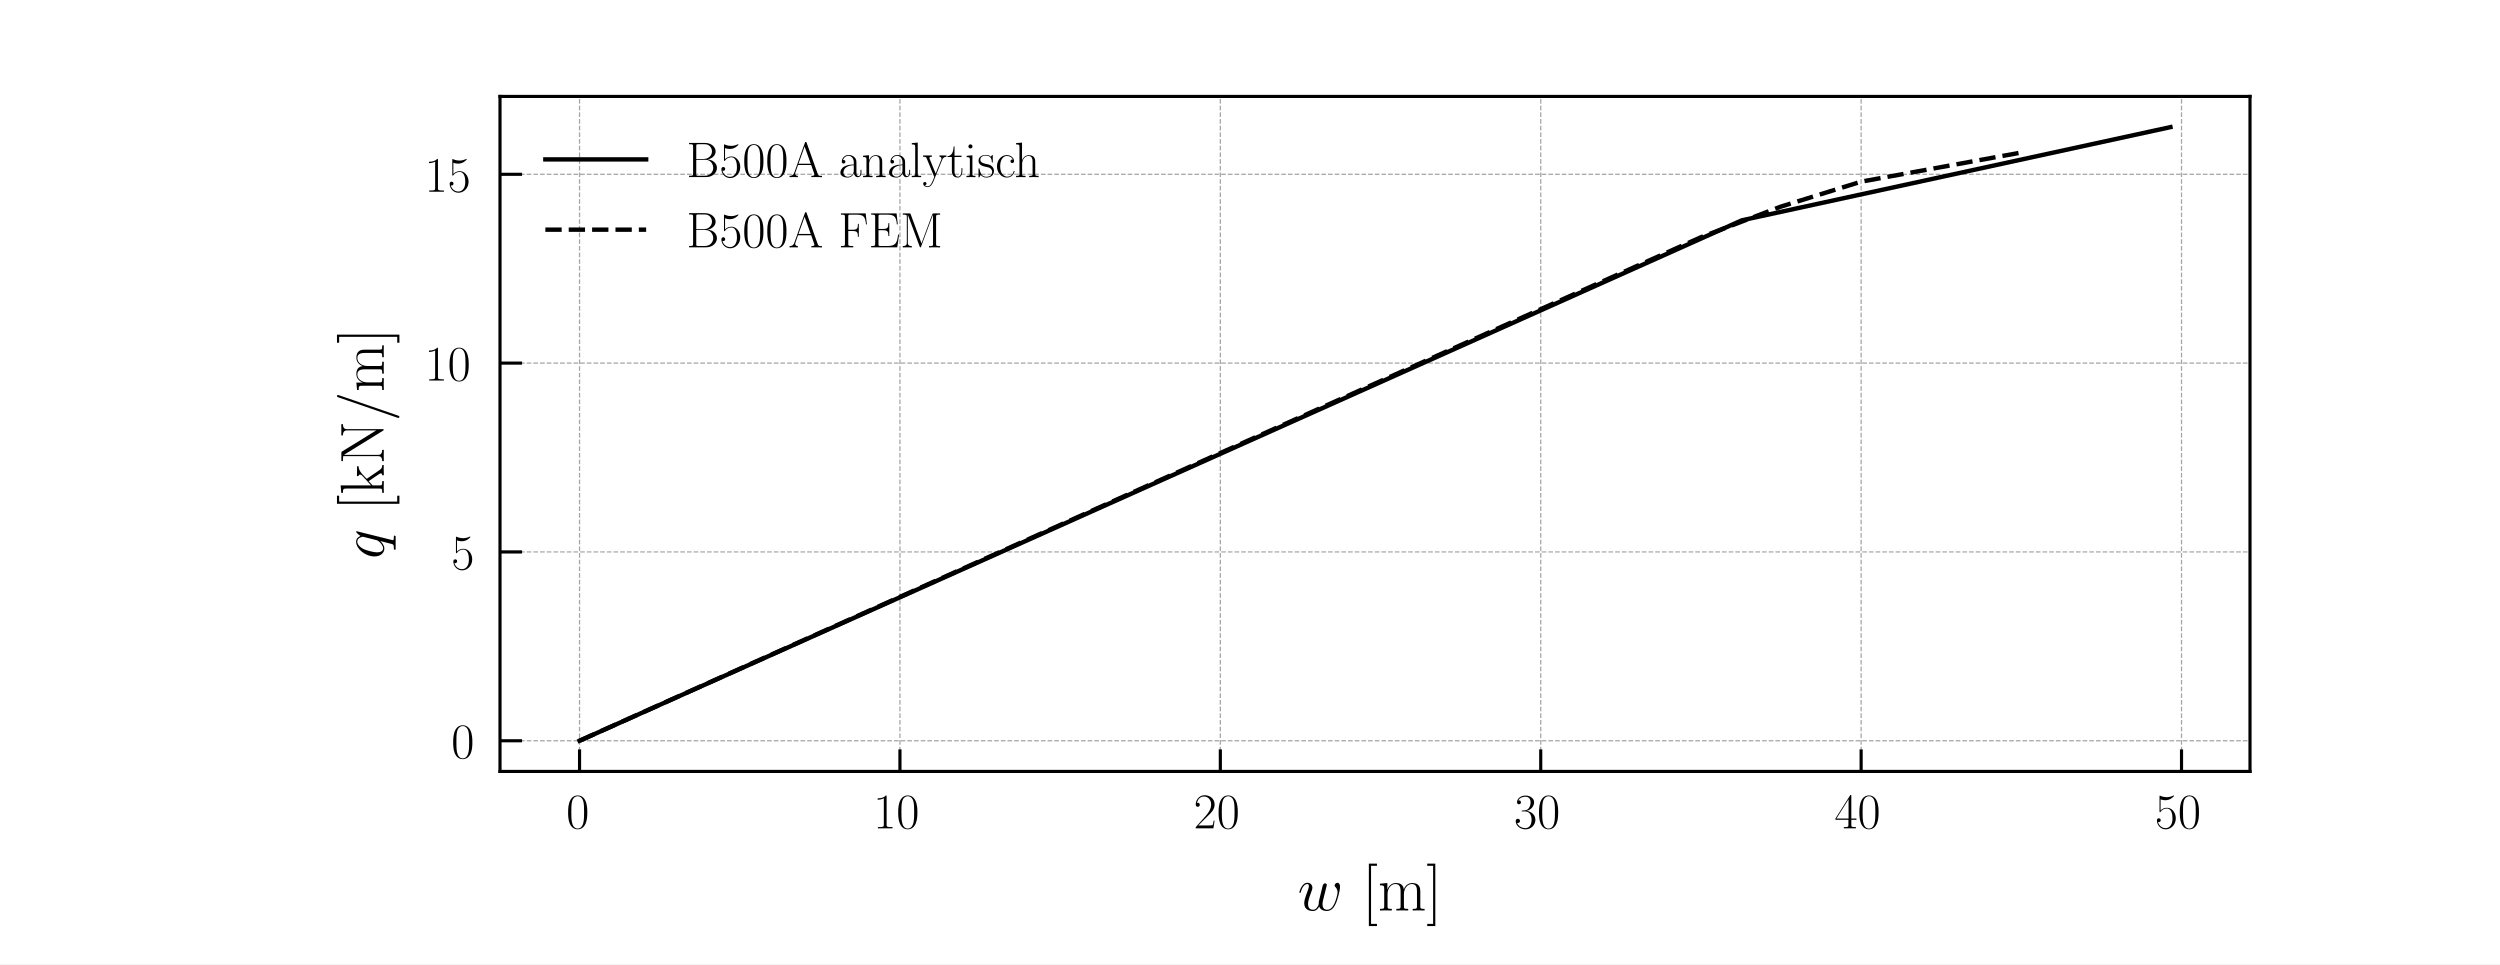
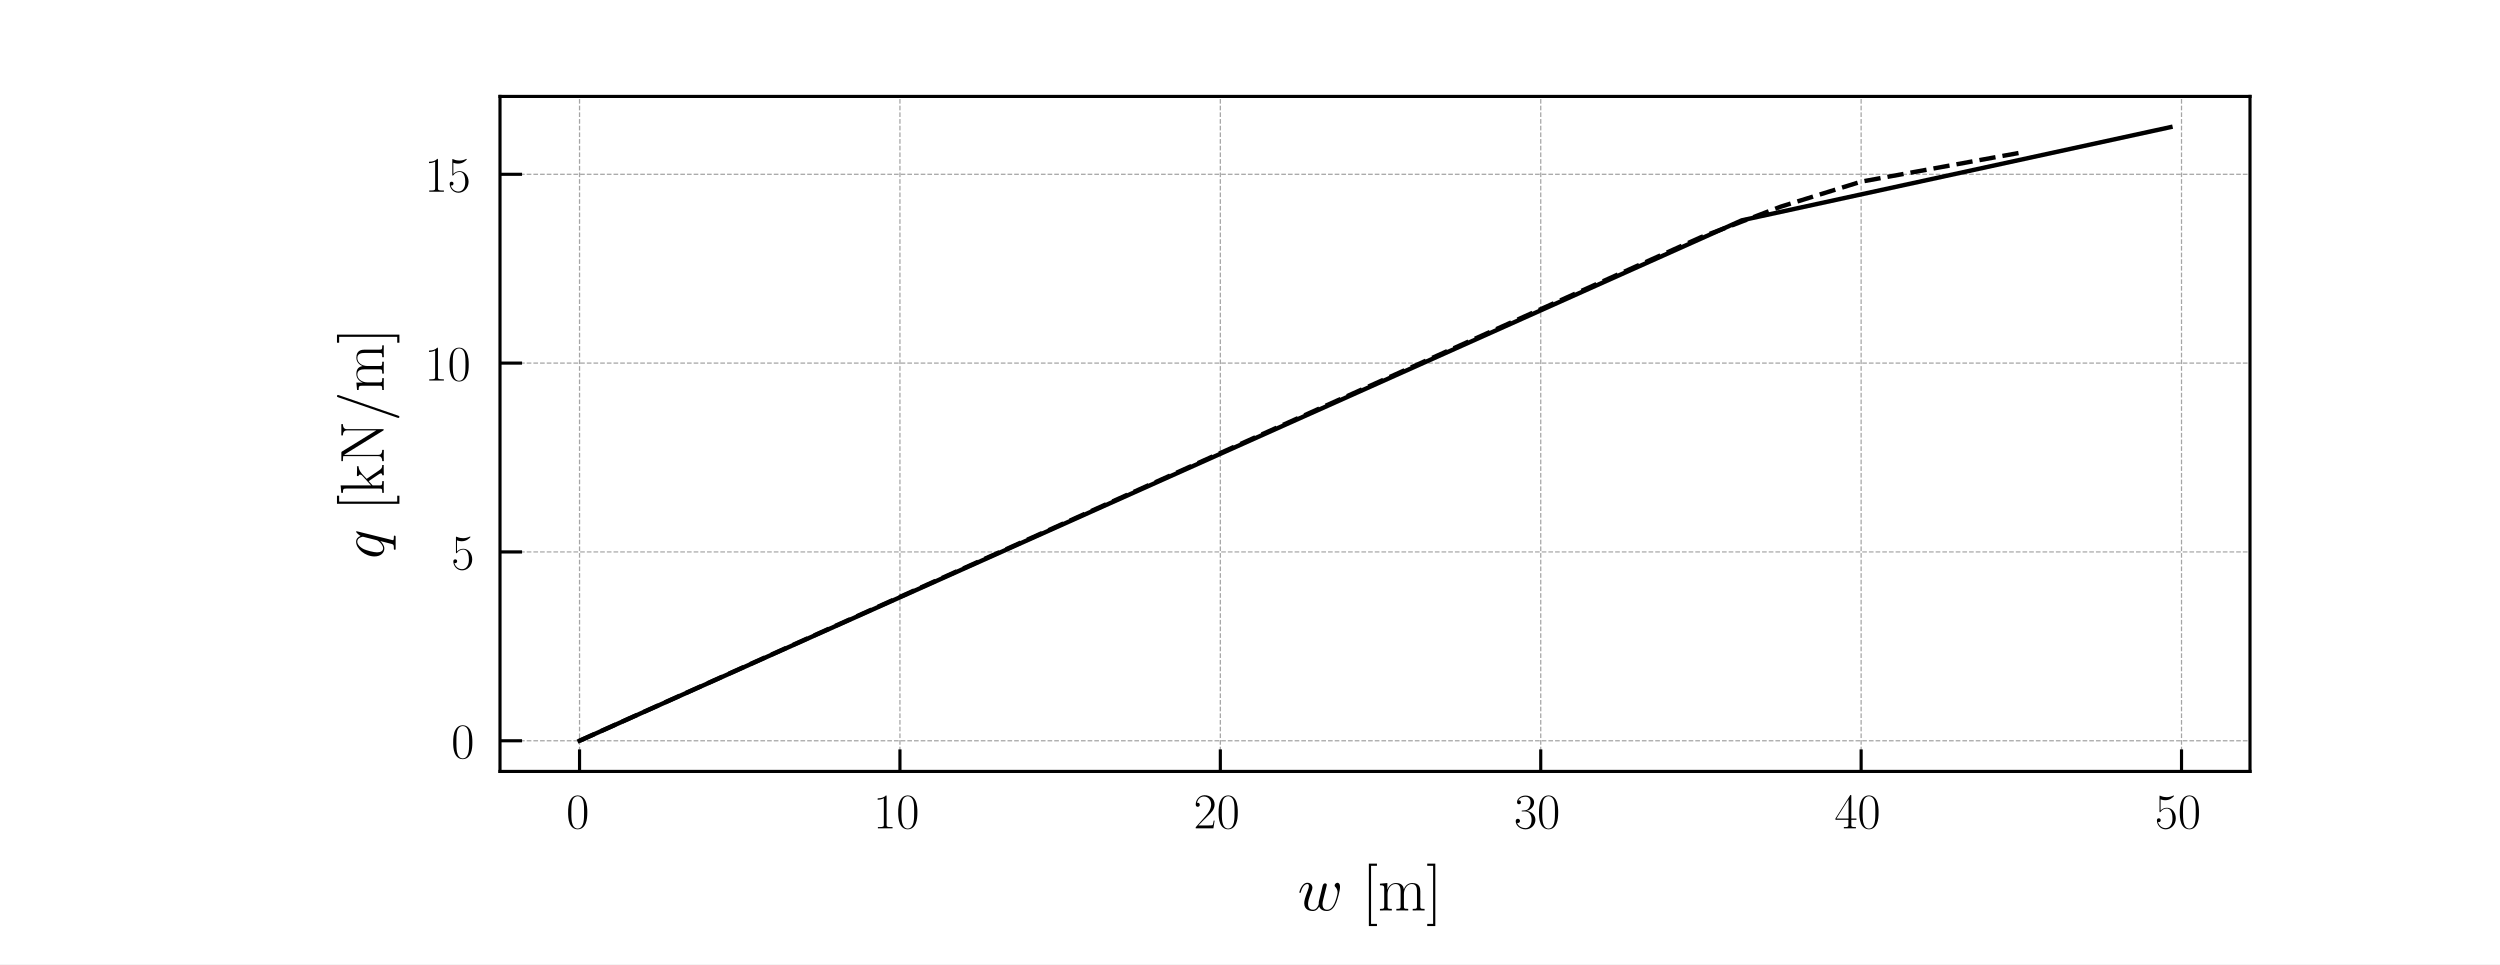
<svg xmlns="http://www.w3.org/2000/svg" xmlns:xlink="http://www.w3.org/1999/xlink" width="396.85pt" height="153.071pt" viewBox="0 0 396.85 153.071" version="1.1">
  <defs>
    <style type="text/css">*{stroke-linejoin: round; stroke-linecap: butt}</style>
  </defs>
  <g id="figure_1">
    <g id="patch_1">
      <path d="M 0 153.071  L 396.85 153.071  L 396.85 0  L 0 0  z " style="fill: #ffffff" />
    </g>
    <g id="axes_1">
      <g id="patch_2">
        <path d="M 79.37 122.457  L 357.165 122.457  L 357.165 15.307  L 79.37 15.307  z " style="fill: #ffffff" />
      </g>
      <g id="matplotlib.axis_1">
        <g id="xtick_1">
          <g id="line2d_1">
-             <path d="M 91.997 122.457  L 91.997 15.307  " clip-path="url(#p034dd798ca)" style="fill: none; stroke-dasharray: 0.74,0.32; stroke-dashoffset: 0; stroke: #808080; stroke-opacity: 0.7; stroke-width: 0.2" />
+             <path d="M 91.997 122.457  L 91.997 15.307  " clip-path="url(#pef057521b2)" style="fill: none; stroke-dasharray: 0.74,0.32; stroke-dashoffset: 0; stroke: #808080; stroke-opacity: 0.7; stroke-width: 0.2" />
          </g>
          <g id="line2d_2">
            <defs>
-               <path id="m3408510871" d="M 0 0  L 0 -3.5  " style="stroke: #000000; stroke-width: 0.5" />
-             </defs>
-             <g>
-               <use xlink:href="#m3408510871" x="91.997" y="122.457" style="stroke: #000000; stroke-width: 0.5" />
+               <path id="mac430908a1" d="M 0 0  L 0 -3.5  " style="stroke: #000000; stroke-width: 0.5" />
+             </defs>
+             <g>
+               <use xlink:href="#mac430908a1" x="91.997" y="122.457" style="stroke: #000000; stroke-width: 0.5" />
            </g>
          </g>
          <g id="text_1">
            <g transform="translate(89.88004 131.4915) scale(0.08 -0.08)">
              <defs>
                <path id="CMR17-30" d="M 2688 2025  C 2688 2416 2682 3080 2413 3591  C 2176 4039 1798 4198 1466 4198  C 1158 4198 768 4058 525 3597  C 269 3118 243 2524 243 2025  C 243 1661 250 1106 448 619  C 723 -39 1216 -128 1466 -128  C 1760 -128 2208 -7 2470 600  C 2662 1042 2688 1559 2688 2025  z M 1466 -26  C 1056 -26 813 325 723 812  C 653 1188 653 1738 653 2096  C 653 2588 653 2997 736 3387  C 858 3929 1216 4096 1466 4096  C 1728 4096 2067 3923 2189 3400  C 2272 3036 2278 2607 2278 2096  C 2278 1680 2278 1169 2202 792  C 2067 95 1690 -26 1466 -26  z " transform="scale(0.015625)" />
              </defs>
              <use xlink:href="#CMR17-30" transform="scale(0.996264)" />
            </g>
          </g>
        </g>
        <g id="xtick_2">
          <g id="line2d_3">
-             <path d="M 142.857 122.457  L 142.857 15.307  " clip-path="url(#p034dd798ca)" style="fill: none; stroke-dasharray: 0.74,0.32; stroke-dashoffset: 0; stroke: #808080; stroke-opacity: 0.7; stroke-width: 0.2" />
+             <path d="M 142.857 122.457  L 142.857 15.307  " clip-path="url(#pef057521b2)" style="fill: none; stroke-dasharray: 0.74,0.32; stroke-dashoffset: 0; stroke: #808080; stroke-opacity: 0.7; stroke-width: 0.2" />
          </g>
          <g id="line2d_4">
            <g>
-               <use xlink:href="#m3408510871" x="142.857" y="122.457" style="stroke: #000000; stroke-width: 0.5" />
+               <use xlink:href="#mac430908a1" x="142.857" y="122.457" style="stroke: #000000; stroke-width: 0.5" />
            </g>
          </g>
          <g id="text_2">
            <g transform="translate(138.6226 131.4915) scale(0.08 -0.08)">
              <defs>
                <path id="CMR17-31" d="M 1702 4058  C 1702 4192 1696 4192 1606 4192  C 1357 3916 979 3827 621 3827  C 602 3827 570 3827 563 3808  C 557 3795 557 3782 557 3648  C 755 3648 1088 3686 1344 3839  L 1344 461  C 1344 236 1331 160 781 160  L 589 160  L 589 0  C 896 0 1216 0 1523 0  C 1830 0 2150 0 2458 0  L 2458 160  L 2266 160  C 1715 160 1702 230 1702 458  L 1702 4058  z " transform="scale(0.015625)" />
              </defs>
              <use xlink:href="#CMR17-31" transform="scale(0.996264)" />
              <use xlink:href="#CMR17-30" transform="translate(45.69048 0) scale(0.996264)" />
            </g>
          </g>
        </g>
        <g id="xtick_3">
          <g id="line2d_5">
-             <path d="M 193.716 122.457  L 193.716 15.307  " clip-path="url(#p034dd798ca)" style="fill: none; stroke-dasharray: 0.74,0.32; stroke-dashoffset: 0; stroke: #808080; stroke-opacity: 0.7; stroke-width: 0.2" />
+             <path d="M 193.716 122.457  L 193.716 15.307  " clip-path="url(#pef057521b2)" style="fill: none; stroke-dasharray: 0.74,0.32; stroke-dashoffset: 0; stroke: #808080; stroke-opacity: 0.7; stroke-width: 0.2" />
          </g>
          <g id="line2d_6">
            <g>
-               <use xlink:href="#m3408510871" x="193.716" y="122.457" style="stroke: #000000; stroke-width: 0.5" />
+               <use xlink:href="#mac430908a1" x="193.716" y="122.457" style="stroke: #000000; stroke-width: 0.5" />
            </g>
          </g>
          <g id="text_3">
            <g transform="translate(189.4823 131.4915) scale(0.08 -0.08)">
              <defs>
                <path id="CMR17-32" d="M 2669 989  L 2554 989  C 2490 536 2438 459 2413 420  C 2381 369 1920 369 1830 369  L 602 369  C 832 619 1280 1072 1824 1597  C 2214 1967 2669 2402 2669 3035  C 2669 3790 2067 4224 1395 4224  C 691 4224 262 3604 262 3030  C 262 2780 448 2748 525 2748  C 589 2748 781 2787 781 3010  C 781 3207 614 3264 525 3264  C 486 3264 448 3258 422 3245  C 544 3790 915 4058 1306 4058  C 1862 4058 2227 3617 2227 3035  C 2227 2479 1901 2000 1536 1584  L 262 146  L 262 0  L 2515 0  L 2669 989  z " transform="scale(0.015625)" />
              </defs>
              <use xlink:href="#CMR17-32" transform="scale(0.996264)" />
              <use xlink:href="#CMR17-30" transform="translate(45.69048 0) scale(0.996264)" />
            </g>
          </g>
        </g>
        <g id="xtick_4">
          <g id="line2d_7">
-             <path d="M 244.576 122.457  L 244.576 15.307  " clip-path="url(#p034dd798ca)" style="fill: none; stroke-dasharray: 0.74,0.32; stroke-dashoffset: 0; stroke: #808080; stroke-opacity: 0.7; stroke-width: 0.2" />
+             <path d="M 244.576 122.457  L 244.576 15.307  " clip-path="url(#pef057521b2)" style="fill: none; stroke-dasharray: 0.74,0.32; stroke-dashoffset: 0; stroke: #808080; stroke-opacity: 0.7; stroke-width: 0.2" />
          </g>
          <g id="line2d_8">
            <g>
-               <use xlink:href="#m3408510871" x="244.576" y="122.457" style="stroke: #000000; stroke-width: 0.5" />
+               <use xlink:href="#mac430908a1" x="244.576" y="122.457" style="stroke: #000000; stroke-width: 0.5" />
            </g>
          </g>
          <g id="text_4">
            <g transform="translate(240.3419 131.4915) scale(0.08 -0.08)">
              <defs>
                <path id="CMR17-33" d="M 1414 2157  C 1984 2157 2234 1662 2234 1090  C 2234 320 1824 25 1453 25  C 1114 25 563 194 390 693  C 422 680 454 680 486 680  C 640 680 755 782 755 948  C 755 1133 614 1216 486 1216  C 378 1216 211 1165 211 926  C 211 335 787 -128 1466 -128  C 2176 -128 2720 430 2720 1085  C 2720 1707 2208 2157 1600 2227  C 2086 2328 2554 2756 2554 3329  C 2554 3820 2048 4179 1472 4179  C 890 4179 378 3829 378 3329  C 378 3110 544 3072 627 3072  C 762 3072 877 3155 877 3321  C 877 3486 762 3569 627 3569  C 602 3569 570 3569 544 3557  C 730 3959 1235 4032 1459 4032  C 1683 4032 2106 3925 2106 3320  C 2106 3143 2080 2828 1862 2550  C 1670 2304 1453 2304 1242 2284  C 1210 2284 1062 2269 1037 2269  C 992 2263 966 2257 966 2208  C 966 2163 973 2157 1101 2157  L 1414 2157  z " transform="scale(0.015625)" />
              </defs>
              <use xlink:href="#CMR17-33" transform="scale(0.996264)" />
              <use xlink:href="#CMR17-30" transform="translate(45.69048 0) scale(0.996264)" />
            </g>
          </g>
        </g>
        <g id="xtick_5">
          <g id="line2d_9">
-             <path d="M 295.436 122.457  L 295.436 15.307  " clip-path="url(#p034dd798ca)" style="fill: none; stroke-dasharray: 0.74,0.32; stroke-dashoffset: 0; stroke: #808080; stroke-opacity: 0.7; stroke-width: 0.2" />
+             <path d="M 295.436 122.457  L 295.436 15.307  " clip-path="url(#pef057521b2)" style="fill: none; stroke-dasharray: 0.74,0.32; stroke-dashoffset: 0; stroke: #808080; stroke-opacity: 0.7; stroke-width: 0.2" />
          </g>
          <g id="line2d_10">
            <g>
-               <use xlink:href="#m3408510871" x="295.436" y="122.457" style="stroke: #000000; stroke-width: 0.5" />
+               <use xlink:href="#mac430908a1" x="295.436" y="122.457" style="stroke: #000000; stroke-width: 0.5" />
            </g>
          </g>
          <g id="text_5">
            <g transform="translate(291.2015 131.4915) scale(0.08 -0.08)">
              <defs>
                <path id="CMR17-34" d="M 2150 4122  C 2150 4256 2144 4256 2029 4256  L 128 1254  L 128 1088  L 1779 1088  L 1779 457  C 1779 224 1766 160 1318 160  L 1197 160  L 1197 0  C 1402 0 1747 0 1965 0  C 2182 0 2528 0 2733 0  L 2733 160  L 2611 160  C 2163 160 2150 224 2150 457  L 2150 1088  L 2803 1088  L 2803 1254  L 2150 1254  L 2150 4122  z M 1798 3703  L 1798 1254  L 256 1254  L 1798 3703  z " transform="scale(0.015625)" />
              </defs>
              <use xlink:href="#CMR17-34" transform="scale(0.996264)" />
              <use xlink:href="#CMR17-30" transform="translate(45.69048 0) scale(0.996264)" />
            </g>
          </g>
        </g>
        <g id="xtick_6">
          <g id="line2d_11">
-             <path d="M 346.295 122.457  L 346.295 15.307  " clip-path="url(#p034dd798ca)" style="fill: none; stroke-dasharray: 0.74,0.32; stroke-dashoffset: 0; stroke: #808080; stroke-opacity: 0.7; stroke-width: 0.2" />
+             <path d="M 346.295 122.457  L 346.295 15.307  " clip-path="url(#pef057521b2)" style="fill: none; stroke-dasharray: 0.74,0.32; stroke-dashoffset: 0; stroke: #808080; stroke-opacity: 0.7; stroke-width: 0.2" />
          </g>
          <g id="line2d_12">
            <g>
-               <use xlink:href="#m3408510871" x="346.295" y="122.457" style="stroke: #000000; stroke-width: 0.5" />
+               <use xlink:href="#mac430908a1" x="346.295" y="122.457" style="stroke: #000000; stroke-width: 0.5" />
            </g>
          </g>
          <g id="text_6">
            <g transform="translate(342.0612 131.4915) scale(0.08 -0.08)">
              <defs>
                <path id="CMR17-35" d="M 730 3692  C 794 3666 1056 3584 1325 3584  C 1920 3584 2246 3911 2432 4100  C 2432 4157 2432 4192 2394 4192  C 2387 4192 2374 4192 2323 4163  C 2099 4058 1837 3973 1517 3973  C 1325 3973 1037 3999 723 4139  C 653 4171 640 4171 634 4171  C 602 4171 595 4164 595 4037  L 595 2203  C 595 2089 595 2057 659 2057  C 691 2057 704 2070 736 2114  C 941 2401 1222 2522 1542 2522  C 1766 2522 2246 2382 2246 1289  C 2246 1085 2246 715 2054 421  C 1894 159 1645 25 1370 25  C 947 25 518 320 403 814  C 429 807 480 795 506 795  C 589 795 749 840 749 1038  C 749 1210 627 1280 506 1280  C 358 1280 262 1190 262 1011  C 262 454 704 -128 1382 -128  C 2042 -128 2669 440 2669 1264  C 2669 2030 2170 2624 1549 2624  C 1222 2624 947 2503 730 2274  L 730 3692  z " transform="scale(0.015625)" />
              </defs>
              <use xlink:href="#CMR17-35" transform="scale(0.996264)" />
              <use xlink:href="#CMR17-30" transform="translate(45.69048 0) scale(0.996264)" />
            </g>
          </g>
        </g>
        <g id="text_7">
          <g transform="translate(205.9885 144.5132) scale(0.1 -0.1)">
            <defs>
              <path id="CMMI12-77" d="M 2202 390  C 2342 6 2739 -64 2982 -64  C 3469 -64 3757 358 3936 798  C 4083 1169 4320 2012 4320 2389  C 4320 2778 4122 2816 4064 2816  C 3910 2816 3770 2663 3770 2535  C 3770 2459 3814 2414 3846 2389  C 3904 2331 4070 2159 4070 1827  C 4070 1609 3891 1009 3757 709  C 3578 319 3341 64 3008 64  C 2650 64 2534 332 2534 626  C 2534 811 2592 1035 2618 1143  L 2886 2216  C 2918 2344 2976 2567 2976 2593  C 2976 2689 2899 2753 2803 2753  C 2618 2753 2573 2593 2534 2440  C 2470 2191 2202 1111 2176 971  C 2150 862 2150 792 2150 651  C 2150 498 1946 255 1939 243  C 1869 172 1766 64 1568 64  C 1062 64 1062 543 1062 651  C 1062 856 1107 1137 1395 1897  C 1472 2095 1504 2178 1504 2305  C 1504 2574 1312 2816 998 2816  C 410 2816 173 1890 173 1839  C 173 1814 198 1782 243 1782  C 301 1782 307 1807 333 1896  C 493 2454 742 2682 979 2682  C 1043 2682 1146 2682 1146 2478  C 1146 2446 1146 2312 1037 2031  C 736 1233 672 971 672 728  C 672 57 1222 -64 1549 -64  C 1658 -64 1946 -64 2202 390  z " transform="scale(0.015625)" />
              <path id="CMR17-5b" d="M 1504 -1600  L 1504 -1377  L 902 -1377  L 902 4544  L 1504 4544  L 1504 4767  L 678 4767  L 678 -1600  L 1504 -1600  z " transform="scale(0.015625)" />
              <path id="CMR17-6d" d="M 4326 1933  C 4326 2252 4269 2790 3507 2790  C 3072 2790 2771 2496 2656 2151  L 2650 2151  C 2573 2676 2195 2790 1837 2790  C 1331 2790 1069 2400 973 2144  L 966 2144  L 966 2790  L 211 2720  L 211 2554  C 589 2554 646 2515 646 2208  L 646 428  C 646 184 621 153 211 153  L 211 -13  C 365 0 646 0 813 0  C 979 0 1267 0 1421 -13  L 1421 153  C 1011 153 986 178 986 428  L 986 1658  C 986 2247 1344 2688 1792 2688  C 2266 2688 2317 2266 2317 1958  L 2317 428  C 2317 184 2291 153 1882 153  L 1882 -13  C 2035 0 2317 0 2483 0  C 2650 0 2938 0 3091 -13  L 3091 153  C 2682 153 2656 178 2656 428  L 2656 1658  C 2656 2247 3014 2688 3462 2688  C 3936 2688 3987 2266 3987 1958  L 3987 428  C 3987 184 3962 153 3552 153  L 3552 -13  C 3706 0 3987 0 4154 0  C 4320 0 4608 0 4762 -13  L 4762 153  C 4352 153 4326 178 4326 428  L 4326 1933  z " transform="scale(0.015625)" />
              <path id="CMR17-5d" d="M 915 4767  L 90 4767  L 90 4544  L 691 4544  L 691 -1377  L 90 -1377  L 90 -1600  L 915 -1600  L 915 4767  z " transform="scale(0.015625)" />
            </defs>
            <use xlink:href="#CMMI12-77" transform="scale(0.996264)" />
            <use xlink:href="#CMR17-5b" transform="translate(102.4889 0) scale(0.996264)" />
            <use xlink:href="#CMR17-6d" transform="translate(127.3599 0) scale(0.996264)" />
            <use xlink:href="#CMR17-5d" transform="translate(204.2795 0) scale(0.996264)" />
          </g>
        </g>
      </g>
      <g id="matplotlib.axis_2">
        <g id="ytick_1">
          <g id="line2d_13">
-             <path d="M 79.37 117.586  L 357.165 117.586  " clip-path="url(#p034dd798ca)" style="fill: none; stroke-dasharray: 0.74,0.32; stroke-dashoffset: 0; stroke: #808080; stroke-opacity: 0.7; stroke-width: 0.2" />
+             <path d="M 79.37 117.586  L 357.165 117.586  " clip-path="url(#pef057521b2)" style="fill: none; stroke-dasharray: 0.74,0.32; stroke-dashoffset: 0; stroke: #808080; stroke-opacity: 0.7; stroke-width: 0.2" />
          </g>
          <g id="line2d_14">
            <defs>
-               <path id="m67d55e75c9" d="M 0 0  L 3.5 0  " style="stroke: #000000; stroke-width: 0.5" />
-             </defs>
-             <g>
-               <use xlink:href="#m67d55e75c9" x="79.37" y="117.586" style="stroke: #000000; stroke-width: 0.5" />
+               <path id="mf29348e984" d="M 0 0  L 3.5 0  " style="stroke: #000000; stroke-width: 0.5" />
+             </defs>
+             <g>
+               <use xlink:href="#mf29348e984" x="79.37" y="117.586" style="stroke: #000000; stroke-width: 0.5" />
            </g>
          </g>
          <g id="text_8">
            <g transform="translate(71.6359 120.3537) scale(0.08 -0.08)">
              <use xlink:href="#CMR17-30" transform="scale(0.996264)" />
            </g>
          </g>
        </g>
        <g id="ytick_2">
          <g id="line2d_15">
-             <path d="M 79.37 87.614  L 357.165 87.614  " clip-path="url(#p034dd798ca)" style="fill: none; stroke-dasharray: 0.74,0.32; stroke-dashoffset: 0; stroke: #808080; stroke-opacity: 0.7; stroke-width: 0.2" />
+             <path d="M 79.37 87.614  L 357.165 87.614  " clip-path="url(#pef057521b2)" style="fill: none; stroke-dasharray: 0.74,0.32; stroke-dashoffset: 0; stroke: #808080; stroke-opacity: 0.7; stroke-width: 0.2" />
          </g>
          <g id="line2d_16">
            <g>
-               <use xlink:href="#m67d55e75c9" x="79.37" y="87.614" style="stroke: #000000; stroke-width: 0.5" />
+               <use xlink:href="#mf29348e984" x="79.37" y="87.614" style="stroke: #000000; stroke-width: 0.5" />
            </g>
          </g>
          <g id="text_9">
            <g transform="translate(71.6359 90.38154) scale(0.08 -0.08)">
              <use xlink:href="#CMR17-35" transform="scale(0.996264)" />
            </g>
          </g>
        </g>
        <g id="ytick_3">
          <g id="line2d_17">
-             <path d="M 79.37 57.642  L 357.165 57.642  " clip-path="url(#p034dd798ca)" style="fill: none; stroke-dasharray: 0.74,0.32; stroke-dashoffset: 0; stroke: #808080; stroke-opacity: 0.7; stroke-width: 0.2" />
+             <path d="M 79.37 57.642  L 357.165 57.642  " clip-path="url(#pef057521b2)" style="fill: none; stroke-dasharray: 0.74,0.32; stroke-dashoffset: 0; stroke: #808080; stroke-opacity: 0.7; stroke-width: 0.2" />
          </g>
          <g id="line2d_18">
            <g>
-               <use xlink:href="#m67d55e75c9" x="79.37" y="57.642" style="stroke: #000000; stroke-width: 0.5" />
+               <use xlink:href="#mf29348e984" x="79.37" y="57.642" style="stroke: #000000; stroke-width: 0.5" />
            </g>
          </g>
          <g id="text_10">
            <g transform="translate(67.40171 60.40942) scale(0.08 -0.08)">
              <use xlink:href="#CMR17-31" transform="scale(0.996264)" />
              <use xlink:href="#CMR17-30" transform="translate(45.69048 0) scale(0.996264)" />
            </g>
          </g>
        </g>
        <g id="ytick_4">
          <g id="line2d_19">
-             <path d="M 79.37 27.67  L 357.165 27.67  " clip-path="url(#p034dd798ca)" style="fill: none; stroke-dasharray: 0.74,0.32; stroke-dashoffset: 0; stroke: #808080; stroke-opacity: 0.7; stroke-width: 0.2" />
+             <path d="M 79.37 27.67  L 357.165 27.67  " clip-path="url(#pef057521b2)" style="fill: none; stroke-dasharray: 0.74,0.32; stroke-dashoffset: 0; stroke: #808080; stroke-opacity: 0.7; stroke-width: 0.2" />
          </g>
          <g id="line2d_20">
            <g>
-               <use xlink:href="#m67d55e75c9" x="79.37" y="27.67" style="stroke: #000000; stroke-width: 0.5" />
+               <use xlink:href="#mf29348e984" x="79.37" y="27.67" style="stroke: #000000; stroke-width: 0.5" />
            </g>
          </g>
          <g id="text_11">
            <g transform="translate(67.40171 30.4373) scale(0.08 -0.08)">
              <use xlink:href="#CMR17-31" transform="scale(0.996264)" />
              <use xlink:href="#CMR17-35" transform="translate(45.69048 0) scale(0.996264)" />
            </g>
          </g>
        </g>
        <g id="text_12">
          <g transform="translate(60.91105 88.719) rotate(-90) scale(0.1 -0.1)">
            <defs>
              <path id="CMMI12-71" d="M 2822 2759  C 2822 2790 2797 2816 2765 2816  C 2714 2816 2464 2585 2342 2362  C 2227 2646 2029 2816 1754 2816  C 1030 2816 250 1884 250 939  C 250 307 621 -64 1056 -64  C 1395 -64 1677 193 1811 339  L 1818 333  L 1574 -615  L 1517 -842  C 1459 -1031 1363 -1031 1062 -1031  C 992 -1031 928 -1031 928 -1152  C 928 -1197 966 -1216 1011 -1216  C 1101 -1216 1216 -1216 1306 -1216  L 1958 -1216  C 2054 -1216 2163 -1216 2259 -1216  C 2298 -1216 2374 -1216 2374 -1095  C 2374 -1031 2323 -1031 2227 -1031  C 1926 -1031 1907 -986 1907 -935  C 1907 -904 1914 -898 1933 -815  L 2822 2759  z M 1920 762  C 1888 652 1888 640 1798 518  C 1658 339 1376 64 1075 64  C 813 64 666 301 666 678  C 666 1030 864 1747 986 2016  C 1203 2464 1504 2695 1754 2695  C 2176 2695 2259 2170 2259 2119  C 2259 2113 2240 2028 2234 2016  L 1920 762  z " transform="scale(0.015625)" />
              <path id="CMR17-6b" d="M 1670 1673  C 1664 1686 1632 1724 1632 1743  C 1632 1756 2086 2171 2144 2222  C 2509 2528 2739 2560 2906 2560  L 2906 2733  C 2867 2733 2854 2733 2848 2720  L 2534 2720  C 2355 2720 2080 2720 1907 2733  L 1907 2566  C 1997 2559 2061 2508 2061 2419  C 2061 2291 1933 2170 1926 2170  L 960 1289  L 960 4396  L 198 4326  L 198 4160  C 576 4160 634 4122 634 3817  L 634 426  C 634 184 608 153 198 153  L 198 -13  C 352 0 634 0 794 0  C 954 0 1235 0 1389 -13  L 1389 153  C 979 153 954 178 954 428  L 954 1130  L 1395 1532  L 2042 574  C 2118 459 2182 369 2182 286  C 2182 172 2067 153 1990 153  L 1990 -13  C 2144 0 2419 0 2579 0  C 2694 0 2931 0 3040 0  L 3040 153  C 2739 153 2669 210 2477 491  L 1670 1673  z " transform="scale(0.015625)" />
              <path id="CMR17-4e" d="M 1312 4250  C 1267 4320 1261 4320 1139 4320  L 326 4320  L 326 4160  L 448 4160  C 704 4160 819 4129 838 4122  L 838 610  C 838 451 838 153 326 153  L 326 -13  C 474 0 742 0 902 0  C 1062 0 1331 0 1478 -13  L 1478 153  C 966 153 966 451 966 610  L 966 4033  C 1011 3995 1011 3982 1056 3919  L 3430 76  C 3475 0 3494 0 3526 0  C 3590 0 3590 19 3590 139  L 3590 3705  C 3590 3863 3590 4160 4102 4160  L 4102 4326  C 3955 4320 3686 4320 3526 4320  C 3366 4320 3098 4320 2950 4326  L 2950 4160  C 3462 4160 3462 3862 3462 3703  L 3462 763  L 1312 4250  z " transform="scale(0.015625)" />
              <path id="CMR17-2f" d="M 2605 4545  C 2637 4627 2637 4640 2637 4653  C 2637 4729 2579 4768 2528 4768  C 2451 4768 2426 4717 2400 4640  L 326 -1377  C 294 -1460 294 -1473 294 -1486  C 294 -1562 352 -1600 403 -1600  C 480 -1600 506 -1549 531 -1473  L 2605 4545  z " transform="scale(0.015625)" />
            </defs>
            <use xlink:href="#CMMI12-71" transform="scale(0.996264)" />
            <use xlink:href="#CMR17-5b" transform="translate(76.90229 0) scale(0.996264)" />
            <use xlink:href="#CMR17-6b" transform="translate(101.7733 0) scale(0.996264)" />
            <use xlink:href="#CMR17-4e" transform="translate(150.0663 0) scale(0.996264)" />
            <use xlink:href="#CMR17-2f" transform="translate(219.1387 0) scale(0.996264)" />
            <use xlink:href="#CMR17-6d" transform="translate(264.8292 0) scale(0.996264)" />
            <use xlink:href="#CMR17-5d" transform="translate(341.7488 0) scale(0.996264)" />
          </g>
        </g>
      </g>
      <g id="line2d_21">
-         <path d="M 91.997 117.586  L 276.494 34.974  L 344.538 20.178  " clip-path="url(#p034dd798ca)" style="fill: none; stroke: #000000; stroke-width: 0.7; stroke-linecap: square" />
+         <path d="M 91.997 117.586  L 276.494 34.974  L 344.538 20.178  " clip-path="url(#pef057521b2)" style="fill: none; stroke: #000000; stroke-width: 0.7; stroke-linecap: square" />
      </g>
      <g id="line2d_22">
-         <path d="M 91.997 117.586  L 104.712 111.877  L 117.427 106.168  L 130.142 100.459  L 142.857 94.75  L 155.572 89.042  L 168.287 83.333  L 181.002 77.624  L 193.716 71.915  L 206.431 66.206  L 219.146 60.497  L 231.861 54.787  L 244.576 49.078  L 257.291 43.369  L 270.006 37.661  L 282.721 32.79  L 295.436 28.836  L 308.151 26.523  L 320.866 24.21  " clip-path="url(#p034dd798ca)" style="fill: none; stroke-dasharray: 2.59,1.12; stroke-dashoffset: 0; stroke: #000000; stroke-width: 0.7" />
+         <path d="M 91.997 117.586  L 104.712 111.877  L 117.427 106.168  L 130.142 100.459  L 142.857 94.75  L 155.572 89.042  L 168.287 83.333  L 181.002 77.624  L 193.716 71.915  L 206.431 66.206  L 219.146 60.497  L 231.861 54.787  L 244.576 49.078  L 257.291 43.369  L 270.006 37.661  L 282.721 32.79  L 295.436 28.836  L 308.151 26.523  L 320.866 24.21  " clip-path="url(#pef057521b2)" style="fill: none; stroke-dasharray: 2.59,1.12; stroke-dashoffset: 0; stroke: #000000; stroke-width: 0.7" />
      </g>
      <g id="patch_3">
        <path d="M 79.37 122.457  L 79.37 15.307  " style="fill: none; stroke: #000000; stroke-width: 0.5; stroke-linejoin: miter; stroke-linecap: square" />
      </g>
      <g id="patch_4">
        <path d="M 357.165 122.457  L 357.165 15.307  " style="fill: none; stroke: #000000; stroke-width: 0.5; stroke-linejoin: miter; stroke-linecap: square" />
      </g>
      <g id="patch_5">
        <path d="M 79.37 122.457  L 357.165 122.457  " style="fill: none; stroke: #000000; stroke-width: 0.5; stroke-linejoin: miter; stroke-linecap: square" />
      </g>
      <g id="patch_6">
        <path d="M 79.37 15.307  L 357.165 15.307  " style="fill: none; stroke: #000000; stroke-width: 0.5; stroke-linejoin: miter; stroke-linecap: square" />
-       </g>
-       <g id="legend_1">
-         <g id="line2d_23">
-           <path d="M 86.57 25.307  L 94.57 25.307  L 102.57 25.307  " style="fill: none; stroke: #000000; stroke-width: 0.7; stroke-linecap: square" />
-         </g>
-         <g id="text_13">
-           <g transform="translate(108.9701 28.10709) scale(0.08 -0.08)">
-             <defs>
-               <path id="CMR17-42" d="M 333 4352  L 333 4186  C 774 4186 845 4186 845 3900  L 845 452  C 845 166 774 166 333 166  L 333 0  L 2534 0  C 3354 0 3885 583 3885 1164  C 3885 1741 3360 2233 2675 2233  C 3290 2356 3718 2771 3718 3264  C 3718 3802 3194 4352 2368 4352  L 333 4352  z M 1248 2304  L 1248 3937  C 1248 4155 1261 4186 1517 4186  L 2336 4186  C 2970 4186 3251 3674 3251 3277  C 3251 2791 2861 2304 2170 2304  L 1248 2304  z M 1517 166  C 1261 166 1248 197 1248 413  L 1248 2202  L 2432 2202  C 3091 2202 3411 1625 3411 1162  C 3411 699 3046 166 2349 166  L 1517 166  z " transform="scale(0.015625)" />
-               <path id="CMR17-41" d="M 2323 4378  C 2291 4461 2278 4480 2214 4480  C 2150 4480 2138 4461 2106 4378  L 749 566  C 627 223 371 153 147 153  L 147 -13  C 262 0 518 0 640 0  C 800 0 1056 0 1210 -13  L 1210 153  C 909 153 864 361 864 439  C 864 497 877 530 890 569  L 1229 1536  L 2906 1536  L 3290 442  C 3322 365 3322 352 3322 327  C 3322 153 3046 153 2925 153  L 2925 0  C 3110 0 3443 0 3642 0  C 3808 0 4128 0 4282 -13  L 4282 153  C 3942 153 3827 153 3744 387  L 2323 4378  z M 2067 3893  L 2848 1702  L 1286 1702  L 2067 3893  z " transform="scale(0.015625)" />
-               <path id="CMR17-61" d="M 2304 1653  C 2304 2072 2304 2294 2035 2543  C 1798 2752 1523 2816 1306 2816  C 800 2816 435 2407 435 1971  C 435 1728 627 1728 666 1728  C 749 1728 896 1778 896 1954  C 896 2112 774 2181 666 2181  C 640 2181 608 2174 589 2168  C 723 2592 1069 2714 1293 2714  C 1613 2714 1965 2429 1965 1885  L 1965 1600  C 1587 1600 1133 1549 774 1357  C 371 1133 256 813 256 570  C 256 77 832 -64 1171 -64  C 1523 -64 1850 139 1990 511  C 2003 233 2182 -18 2464 -18  C 2598 -18 2938 70 2938 567  L 2938 920  L 2822 920  L 2822 562  C 2822 178 2650 128 2566 128  C 2304 128 2304 458 2304 738  L 2304 1653  z M 1965 870  C 1965 317 1568 38 1216 38  C 896 38 646 275 646 570  C 646 761 730 1100 1101 1305  C 1408 1478 1760 1504 1965 1504  L 1965 870  z " transform="scale(0.015625)" />
-               <path id="CMR17-6e" d="M 2656 1933  C 2656 2259 2592 2790 1837 2790  C 1331 2790 1069 2400 973 2144  L 966 2144  L 966 2790  L 211 2720  L 211 2554  C 589 2554 646 2515 646 2208  L 646 428  C 646 184 621 153 211 153  L 211 -13  C 365 0 646 0 813 0  C 979 0 1267 0 1421 -13  L 1421 153  C 1011 153 986 178 986 428  L 986 1658  C 986 2247 1344 2688 1792 2688  C 2266 2688 2317 2266 2317 1958  L 2317 428  C 2317 184 2291 153 1882 153  L 1882 -13  C 2035 0 2317 0 2483 0  C 2650 0 2938 0 3091 -13  L 3091 153  C 2682 153 2656 178 2656 428  L 2656 1933  z " transform="scale(0.015625)" />
-               <path id="CMR17-6c" d="M 979 4396  L 218 4326  L 218 4160  C 595 4160 653 4122 653 3817  L 653 426  C 653 184 627 153 218 153  L 218 -13  C 371 0 653 0 813 0  C 979 0 1261 0 1414 -13  L 1414 153  C 1005 153 979 178 979 426  L 979 4396  z " transform="scale(0.015625)" />
-               <path id="CMR17-79" d="M 2496 2197  C 2656 2586 2944 2586 3034 2586  L 3034 2752  C 2912 2752 2752 2752 2630 2752  C 2496 2752 2285 2752 2157 2758  L 2157 2592  C 2400 2573 2406 2394 2406 2343  C 2406 2280 2394 2248 2362 2171  L 1664 449  L 902 2306  C 870 2382 870 2426 870 2433  C 870 2573 1018 2586 1171 2586  L 1171 2758  C 1018 2752 742 2752 582 2752  C 410 2752 205 2752 64 2758  L 64 2586  C 410 2586 448 2554 531 2350  L 1485 15  C 1197 -738 1030 -1178 627 -1178  C 557 -1178 397 -1159 282 -1044  C 429 -1031 493 -942 493 -833  C 493 -725 416 -629 288 -629  C 147 -629 77 -725 77 -840  C 77 -1095 339 -1280 627 -1280  C 998 -1280 1229 -922 1357 -604  L 2496 2197  z " transform="scale(0.015625)" />
-               <path id="CMR17-74" d="M 966 2560  L 1862 2560  L 1862 2725  L 966 2725  L 966 3904  L 851 3904  C 838 3245 614 2668 70 2668  L 70 2560  L 627 2560  L 627 771  C 627 650 627 -64 1370 -64  C 1747 -64 1965 306 1965 777  L 1965 1140  L 1850 1140  L 1850 783  C 1850 344 1677 51 1408 51  C 1222 51 966 178 966 758  L 966 2560  z " transform="scale(0.015625)" />
-               <path id="CMR17-69" d="M 992 3909  C 992 4049 877 4170 730 4170  C 589 4170 467 4056 467 3909  C 467 3769 582 3648 730 3648  C 870 3648 992 3763 992 3909  z M 243 2706  L 243 2541  C 602 2541 653 2502 653 2197  L 653 427  C 653 184 627 153 218 153  L 218 -13  C 371 0 646 0 806 0  C 960 0 1222 0 1370 -13  L 1370 153  C 992 153 979 191 979 420  L 979 2776  L 243 2706  z " transform="scale(0.015625)" />
-               <path id="CMR17-73" d="M 1978 2697  C 1978 2813 1971 2819 1933 2819  C 1907 2819 1901 2813 1824 2717  C 1805 2691 1747 2626 1728 2601  C 1523 2819 1235 2819 1126 2819  C 416 2819 160 2447 160 2076  C 160 1498 813 1365 998 1325  C 1402 1243 1542 1217 1677 1101  C 1760 1025 1901 884 1901 654  C 1901 384 1747 38 1158 38  C 602 38 403 460 288 1021  C 269 1110 269 1117 218 1117  C 166 1117 160 1110 160 983  L 160 63  C 160 -51 166 -58 205 -58  C 237 -58 243 -51 275 0  C 314 57 410 211 448 276  C 576 103 800 -64 1158 -64  C 1792 -64 2131 283 2131 784  C 2131 1112 1958 1285 1875 1362  C 1683 1561 1459 1606 1190 1657  C 838 1735 390 1825 390 2217  C 390 2383 480 2737 1126 2737  C 1811 2737 1850 2094 1862 1888  C 1869 1856 1901 1849 1920 1849  C 1978 1849 1978 1869 1978 1978  L 1978 2697  z " transform="scale(0.015625)" />
-               <path id="CMR17-63" d="M 2234 2240  C 2112 2240 1933 2240 1933 2017  C 1933 1838 2080 1787 2163 1787  C 2208 1787 2394 1807 2394 2024  C 2394 2467 1958 2803 1466 2803  C 787 2803 211 2178 211 1363  C 211 516 813 -64 1466 -64  C 2259 -64 2458 677 2458 748  C 2458 774 2451 793 2406 793  C 2362 793 2355 787 2330 703  C 2163 180 1798 51 1523 51  C 1114 51 621 427 621 1369  C 621 2338 1094 2688 1472 2688  C 1722 2688 2093 2573 2234 2240  z " transform="scale(0.015625)" />
-               <path id="CMR17-68" d="M 2656 1933  C 2656 2259 2592 2790 1837 2790  C 1312 2790 1056 2368 979 2157  L 973 2157  L 973 4396  L 211 4326  L 211 4160  C 589 4160 646 4122 646 3817  L 646 426  C 646 184 621 153 211 153  L 211 -13  C 365 0 646 0 813 0  C 979 0 1267 0 1421 -13  L 1421 153  C 1011 153 986 178 986 428  L 986 1658  C 986 2247 1344 2688 1792 2688  C 2266 2688 2317 2266 2317 1958  L 2317 428  C 2317 184 2291 153 1882 153  L 1882 -13  C 2035 0 2317 0 2483 0  C 2650 0 2938 0 3091 -13  L 3091 153  C 2682 153 2656 178 2656 428  L 2656 1933  z " transform="scale(0.015625)" />
-             </defs>
-             <use xlink:href="#CMR17-42" transform="scale(0.996264)" />
-             <use xlink:href="#CMR17-35" transform="translate(65.18875 0) scale(0.996264)" />
-             <use xlink:href="#CMR17-30" transform="translate(110.8792 0) scale(0.996264)" />
-             <use xlink:href="#CMR17-30" transform="translate(156.5697 0) scale(0.996264)" />
-             <use xlink:href="#CMR17-41" transform="translate(202.2602 0) scale(0.996264)" />
-             <use xlink:href="#CMR17-61" transform="translate(301.4086 0) scale(0.996264)" />
-             <use xlink:href="#CMR17-6e" transform="translate(347.0991 0) scale(0.996264)" />
-             <use xlink:href="#CMR17-61" transform="translate(397.9944 0) scale(0.996264)" />
-             <use xlink:href="#CMR17-6c" transform="translate(443.6849 0) scale(0.996264)" />
-             <use xlink:href="#CMR17-79" transform="translate(468.556 0) scale(0.996264)" />
-             <use xlink:href="#CMR17-74" transform="translate(516.8489 0) scale(0.996264)" />
-             <use xlink:href="#CMR17-69" transform="translate(552.1296 0) scale(0.996264)" />
-             <use xlink:href="#CMR17-73" transform="translate(577.0007 0) scale(0.996264)" />
-             <use xlink:href="#CMR17-63" transform="translate(612.802 0) scale(0.996264)" />
-             <use xlink:href="#CMR17-68" transform="translate(650.6853 0) scale(0.996264)" />
-           </g>
-         </g>
-         <g id="line2d_24">
-           <path d="M 86.57 36.457  L 94.57 36.457  L 102.57 36.457  " style="fill: none; stroke-dasharray: 2.59,1.12; stroke-dashoffset: 0; stroke: #000000; stroke-width: 0.7" />
-         </g>
-         <g id="text_14">
-           <g transform="translate(108.9701 39.25683) scale(0.08 -0.08)">
-             <defs>
-               <path id="CMR17-46" d="M 3482 4325  L 326 4325  L 326 4160  C 768 4160 838 4160 838 3874  L 838 446  C 838 160 768 160 326 160  L 326 0  C 512 0 870 0 1069 0  C 1331 0 1638 0 1901 0  L 1901 160  L 1760 160  C 1274 160 1261 223 1261 452  L 1261 2075  L 1837 2075  C 2432 2075 2490 1865 2490 1332  L 2605 1332  L 2605 2987  L 2490 2987  C 2490 2450 2432 2240 1837 2240  L 1261 2240  L 1261 3911  C 1261 4128 1274 4160 1530 4160  L 2355 4160  C 3322 4160 3430 3765 3520 2916  L 3635 2916  L 3482 4325  z " transform="scale(0.015625)" />
-               <path id="CMR17-45" d="M 3885 1615  L 3770 1615  C 3629 676 3546 166 2419 166  L 1530 166  C 1274 166 1261 197 1261 414  L 1261 2176  L 1862 2176  C 2464 2176 2522 1960 2522 1430  L 2637 1430  L 2637 3081  L 2522 3081  C 2522 2557 2464 2342 1862 2342  L 1261 2342  L 1261 3913  C 1261 4128 1274 4160 1530 4160  L 2406 4160  C 3398 4160 3514 3769 3603 2929  L 3718 2929  L 3565 4325  L 326 4325  L 326 4160  C 768 4160 838 4160 838 3874  L 838 451  C 838 166 768 166 326 166  L 326 0  L 3654 0  L 3885 1615  z " transform="scale(0.015625)" />
-               <path id="CMR17-4d" d="M 1338 4224  C 1299 4320 1293 4320 1158 4320  L 339 4320  L 339 4160  C 781 4160 851 4160 851 3875  L 851 610  C 851 451 851 153 339 153  L 339 -13  C 486 0 755 0 915 0  C 1075 0 1344 0 1491 -13  L 1491 153  C 979 153 979 451 979 610  L 979 4135  L 986 4135  L 2490 89  C 2515 25 2528 -13 2579 -13  C 2630 -13 2643 25 2669 89  L 4186 4166  L 4192 4166  L 4192 438  C 4192 153 4122 153 3680 153  L 3680 -13  C 3853 0 4198 0 4384 0  C 4570 0 4922 0 5094 -13  L 5094 153  C 4653 153 4582 153 4582 438  L 4582 3875  C 4582 4160 4653 4160 5094 4160  L 5094 4320  L 4282 4320  C 4147 4320 4141 4314 4102 4218  L 2720 502  L 1338 4224  z " transform="scale(0.015625)" />
-             </defs>
-             <use xlink:href="#CMR17-42" transform="scale(0.996264)" />
-             <use xlink:href="#CMR17-35" transform="translate(65.18875 0) scale(0.996264)" />
-             <use xlink:href="#CMR17-30" transform="translate(110.8792 0) scale(0.996264)" />
-             <use xlink:href="#CMR17-30" transform="translate(156.5697 0) scale(0.996264)" />
-             <use xlink:href="#CMR17-41" transform="translate(202.2602 0) scale(0.996264)" />
-             <use xlink:href="#CMR17-46" transform="translate(301.4086 0) scale(0.996264)" />
-             <use xlink:href="#CMR17-45" transform="translate(361.3924 0) scale(0.996264)" />
-             <use xlink:href="#CMR17-4d" transform="translate(423.9787 0) scale(0.996264)" />
-           </g>
-         </g>
      </g>
    </g>
  </g>
  <defs>
-     <clipPath id="p034dd798ca">
+     <clipPath id="pef057521b2">
      <rect x="79.37" y="15.307" width="277.795" height="107.15" />
    </clipPath>
  </defs>
</svg>
